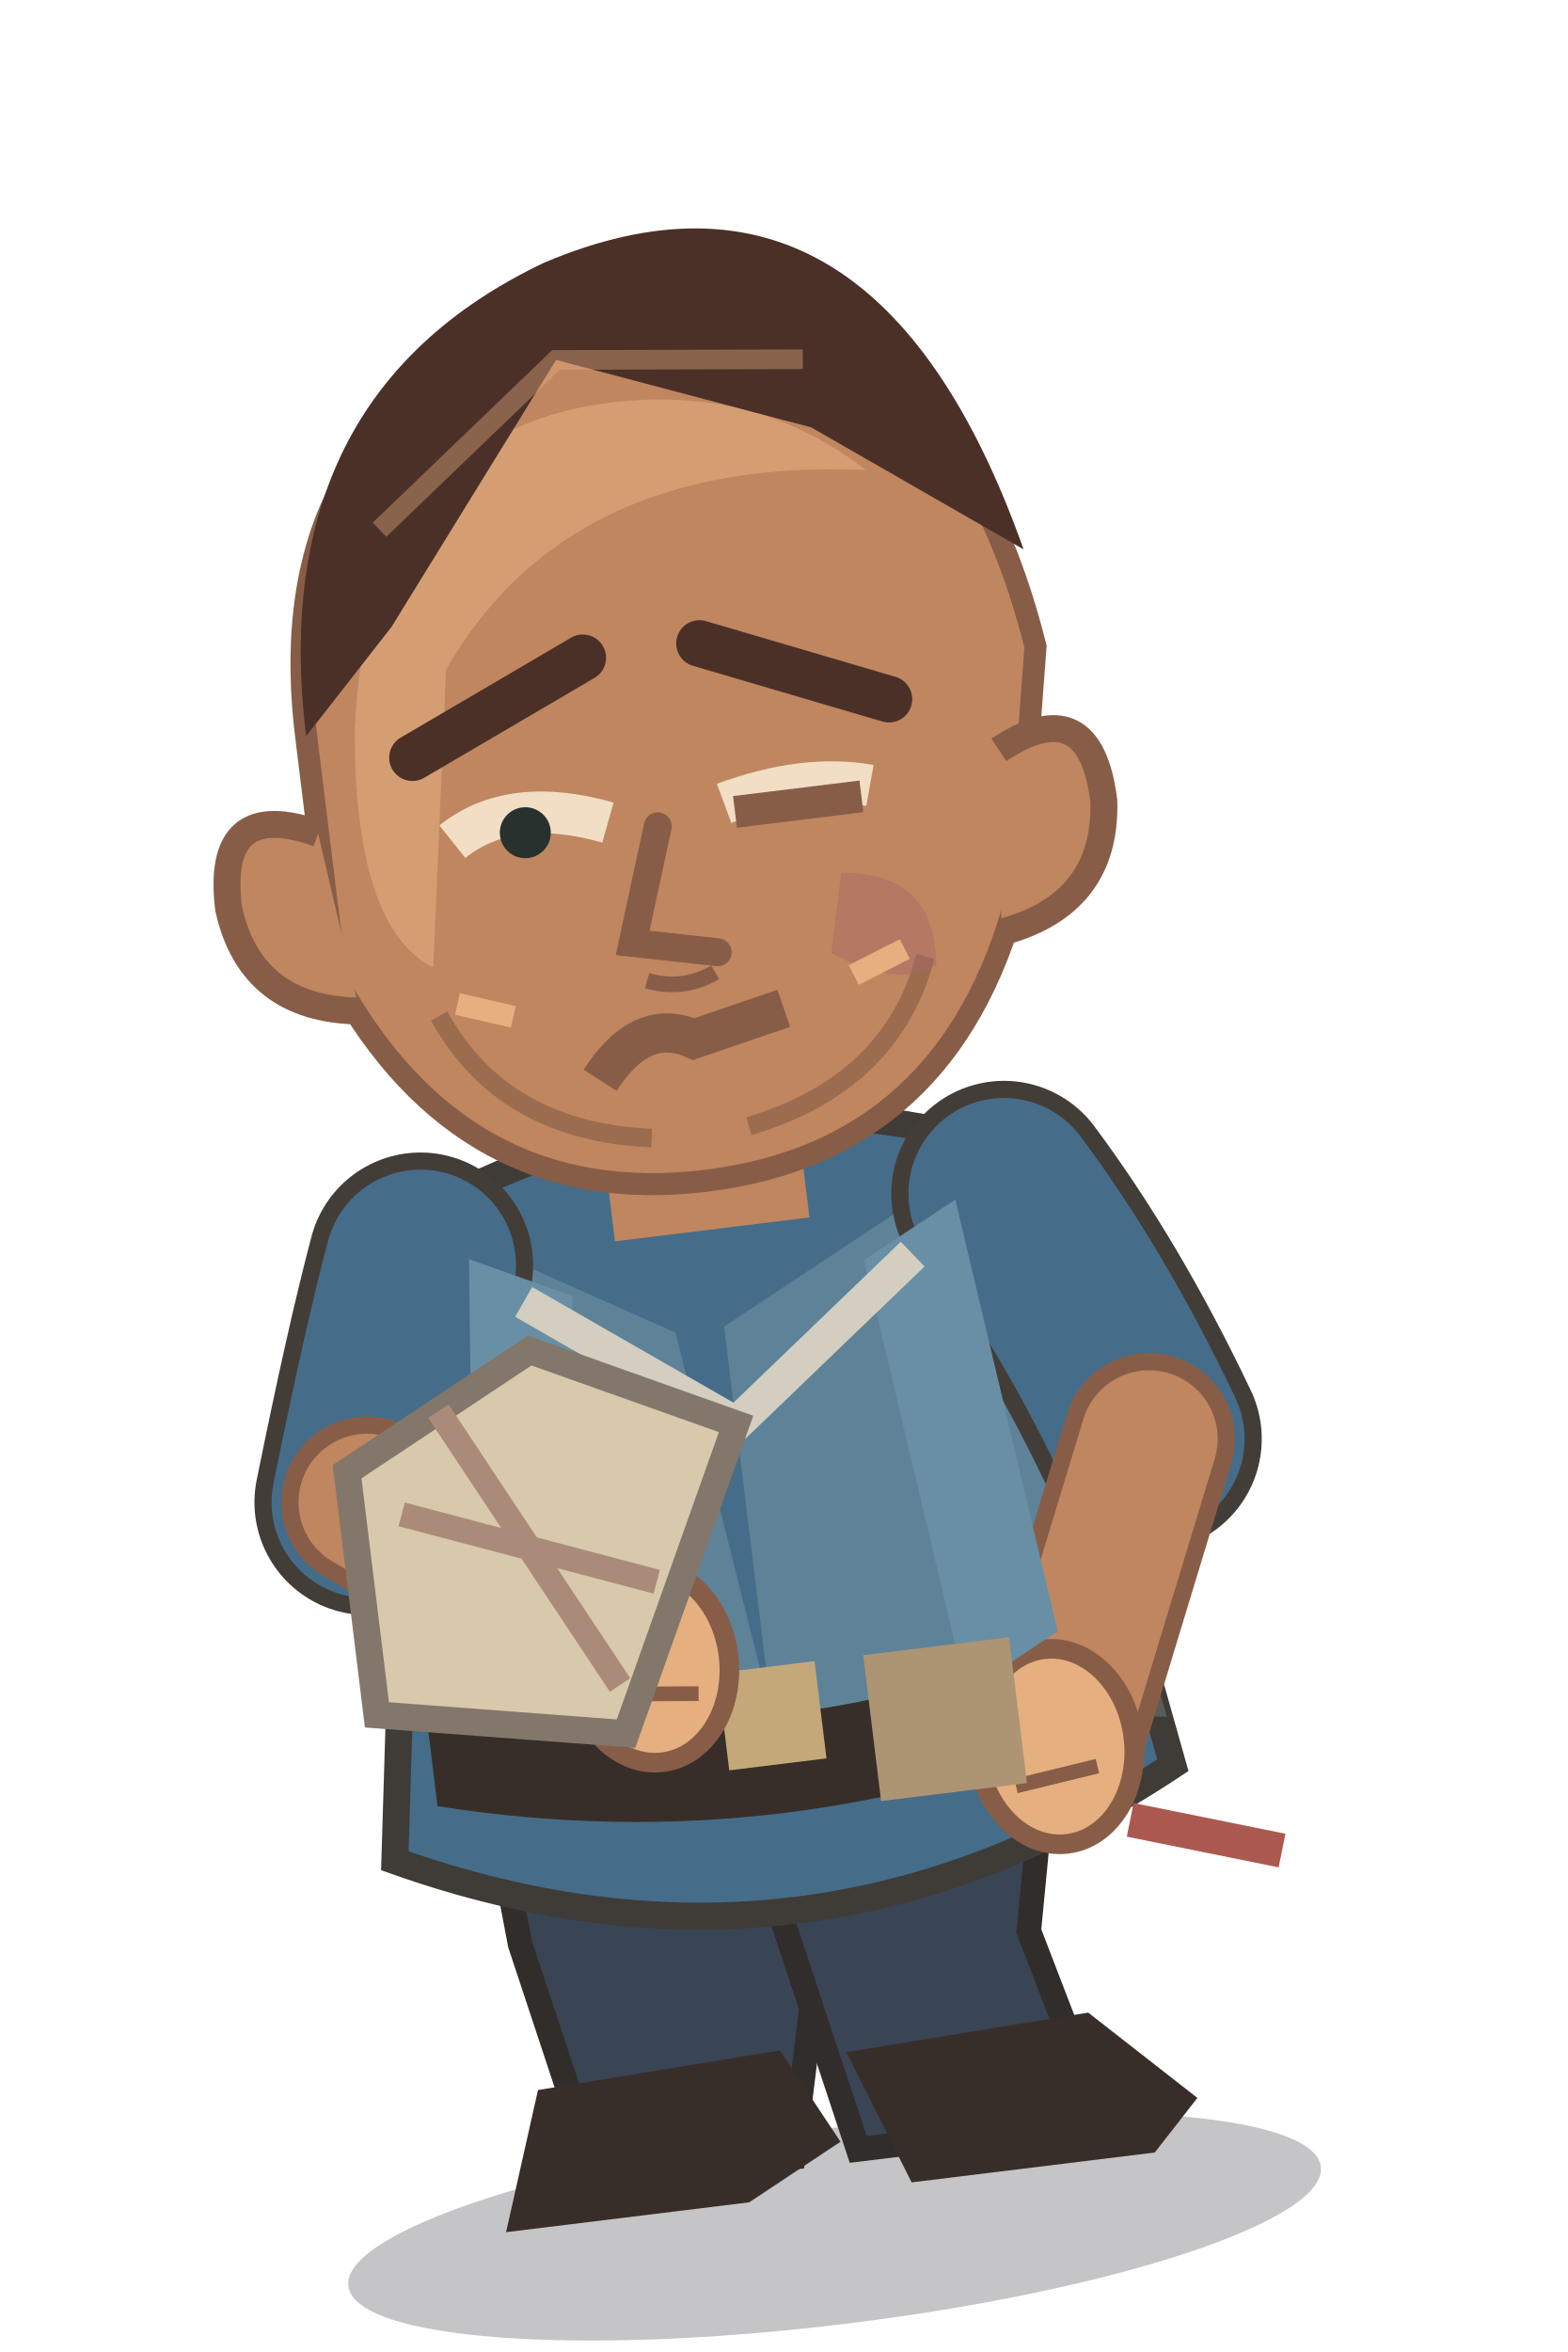
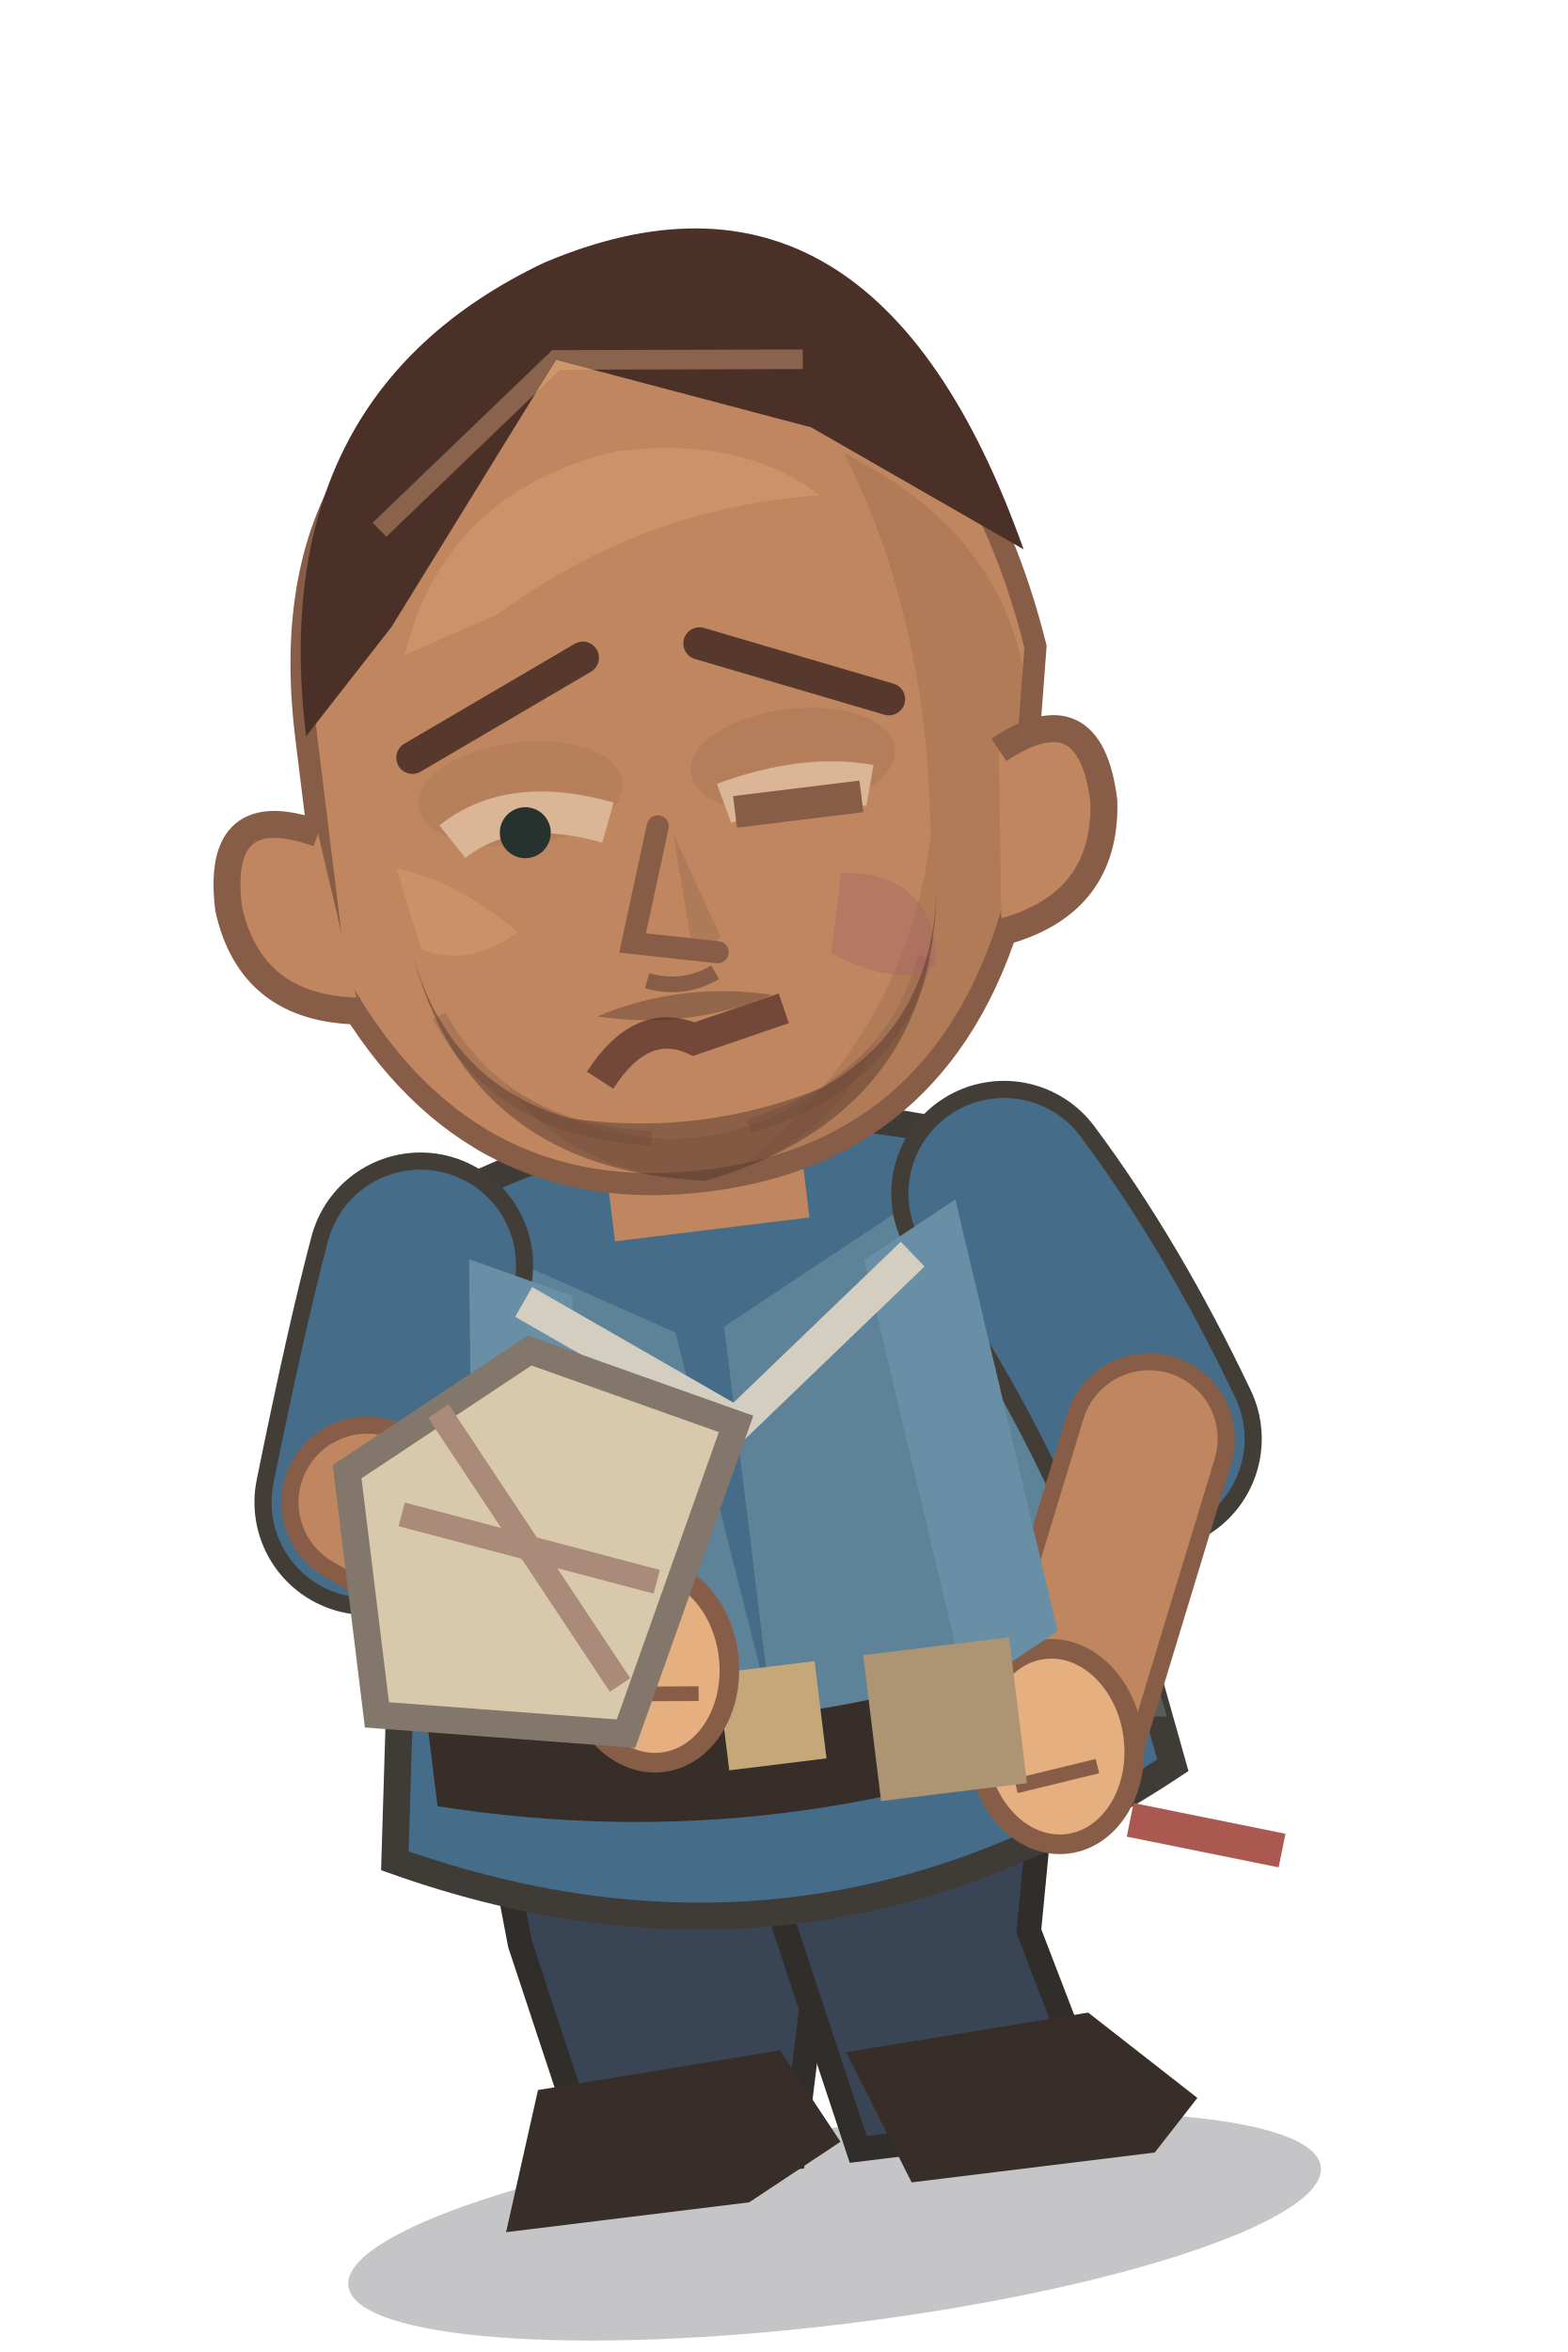
<svg xmlns="http://www.w3.org/2000/svg" width="32" height="48" viewBox="0 0 32 48">
  <g transform="translate( 0  0) rotate( -7  16  37)">
    <ellipse cx=" 16" cy=" 45.5" rx=" 10" ry=" 2" fill="#16151a" opacity=".25" />
    <path d="m 10  34  5  0  1.33  6 -1  4 -4  0 -1 -5Z" fill="#394454" stroke="#302d2b" stroke-width=".5" />
    <path d="m 17  34  5  0  -1.33  6  1  4h -5l -1 -5Z" fill="#394454" stroke="#302d2b" stroke-width=".5" />
    <path d="m 10.33  42  5 -0.2  1  2 -2  1 -5  0Z" fill="#382e29" />
    <path d="m 16.67  42  5 -0.2  2  2 -1  1 -5  0Z" fill="#382e29" />
    <path d="m 10  24q 6 -2.5  12  0l 2  13q -8  4 -16  0Z" fill="#456d89" stroke="#3f3b37" stroke-width=".55" />
    <path d="m 10  24  5  3  1  8 -7  1Zm 6  3  6 -3  2  12 -8 -1Z" fill="#a9c4c4" opacity=".25" />
    <path d="M 9  34q 7  2  14  0v 2q -7  2 -14  0Z" fill="#382e29" />
    <path d="M 15  34h 2v 2h -2Z" fill="#c4a879" />
    <g>
      <path d="M 10  25Q 9.33  26.67  8.33  29.67" fill="none" stroke="#433d38" stroke-width="4.6" stroke-linecap="round" />
      <path d="M 10  25Q 9.33  26.67  8.33  29.67" fill="none" stroke="#456d89" stroke-width="3.9" stroke-linecap="round" />
      <path d="M 8.33  29.67Q 11  31.67  13.67  33.67" fill="none" stroke="#885d47" stroke-width="3.5" stroke-linecap="round" />
      <path d="M 8.33  29.67Q 11  31.67  13.67  33.67" fill="none" stroke="#bf865f" stroke-width="2.8" stroke-linecap="round" />
      <ellipse cx=" 13.67" cy=" 33.67" rx=" 1.6" ry=" 2" fill="#e5af80" stroke="#885d47" stroke-width=".4" />
      <path d="m 12.87  34.17  1.7 0.2" stroke="#885d47" stroke-width=".3" />
    </g>
    <g transform="translate( 32  0) scale( -1  1)">
      <path d="M 10  25Q 8.67  27.33  7.67  30.33" fill="none" stroke="#433d38" stroke-width="4.6" stroke-linecap="round" />
      <path d="M 10  25Q 8.67  27.33  7.67  30.33" fill="none" stroke="#456d89" stroke-width="3.9" stroke-linecap="round" />
      <path d="M 7.67  30.33Q 9  33.33  10.33  36.33" fill="none" stroke="#885d47" stroke-width="3.5" stroke-linecap="round" />
      <path d="M 7.67  30.33Q 9  33.33  10.33  36.33" fill="none" stroke="#bf865f" stroke-width="2.8" stroke-linecap="round" />
      <ellipse cx=" 10.33" cy=" 36.33" rx=" 1.6" ry=" 2" fill="#e5af80" stroke="#885d47" stroke-width=".4" />
      <path d="m 9.53  36.83  1.7 0.2" stroke="#885d47" stroke-width=".3" />
    </g>
    <path d="M 14  22h 4v 3h -4Z" fill="#bf865f" />
    <path d="M9 14Q9 7 16 6Q23 6 24 14L23 19Q21 24 16 24Q11 24 9 19Z" fill="#bf865f" stroke="#885d47" stroke-width=".45" />
-     <path d="M10 14Q11 8 16 8Q19 8 21 10Q15 9 12 13L11 19Q9.5 18 10 14Z" fill="#e5af80" opacity=".58" />
+     <path d="M20.6 9.6Q23.6 11.6 23.7 14.6L22.9 19Q21.4 23.3 16.6 23.9Q20.4 21.6 21.4 17.6Q21.9 13.2 20.6 9.6Z" fill="#885d47" opacity=".26" />
+     <path d="M12.2 21.6Q16 24.6 19.8 21.6Q18.6 23.6 16 24Q13.4 23.6 12.2 21.6Z" fill="#885d47" opacity=".3" />
+     <ellipse cx="13.2" cy="15.7" rx="2.1" ry="1.05" fill="#885d47" opacity=".16" />
+     <ellipse cx="18.8" cy="15.7" rx="2.1" ry="1.05" fill="#885d47" opacity=".2" />
+     <path d="M11.2 12.6Q12.4 9.4 16 9Q18.6 9 20 10.4Q16.4 10.2 13.2 12Z" fill="#e5af80" opacity=".32" />
+     <path d="M10.5 16.9Q11.7 17.3 12.8 18.5Q11.7 19.1 10.8 18.6Z" fill="#e5af80" opacity=".28" />
    <path d="M9 16Q7 15 7 17.3Q7.2 19.4 9.4 19.7M23 16Q25 15 25 17.3Q24.8 19.4 22.6 19.7" fill="#bf865f" stroke="#885d47" stroke-width=".55" />
-     <path d="M11 20Q12 22.5 15 23M21 20Q20 22.5 17 23" fill="none" stroke="#885d47" stroke-width=".38" opacity=".65" />
-     <path d="M11.1 14.7 14.8 13.1M17.2 13.1 20.9 14.7" fill="none" stroke="#4b3028" stroke-width=".95" stroke-linecap="round" />
-     <path d="M11.7 16.5Q13 15.7 14.9 16.5M17.3 16.4Q19 16 20.3 16.4" fill="none" stroke="#f1dec4" stroke-width=".85" />
+     <path d="M11 20Q12 22.5 15 23M21 20Q20 22.5 17 23" fill="none" stroke="#885d47" stroke-width=".3" opacity=".35" />
+     <path d="M11.1 14.7 14.8 13.1M17.2 13.1 20.9 14.7" fill="none" stroke="#4b3028" stroke-width="0.66" opacity=".9" stroke-linecap="round" />
+     <path d="M11.7 16.5Q13 15.7 14.9 16.5M17.3 16.4Q19 16 20.3 16.4" fill="none" stroke="#dab696" stroke-width=".85" />
    <circle cx="13.2" cy="16.5" r=".52" fill="#27312e" />
    <path d="M17.5 16.6 20.1 16.6" stroke="#885d47" stroke-width=".65" />
-     <path d="M15.9 16.7 15.1 19 16.8 19.4" fill="none" stroke="#885d47" stroke-width=".57" stroke-linecap="round" />
+     <path d="M15.9 16.7 15.1 19 16.8 19.4" fill="none" stroke="#885d47" stroke-width=".45" stroke-linecap="round" />
+     <path d="M16.2 16.9 16.9 19.1 16.3 19.4Z" fill="#885d47" opacity=".3" />
    <path d="M15.3 19.8Q16 20.1 16.7 19.8" fill="none" stroke="#885d47" stroke-width=".32" />
-     <path d="M14.1 21.7Q15.1 20.5 16.1 21.1L18 20.7" fill="none" stroke="#885d47" stroke-width=".8" />
+     <path d="M14.1 21.7Q15.1 20.5 16.1 21.1L18 20.7" fill="none" stroke="#734839" stroke-width="0.64" />
    <path d="M19.5 18.1Q21.4 18.3 21.2 20.2Q20.4 20.6 19.1 19.7Z" fill="#a76568" opacity=".42" />
-     <path d="M11.4 19.8 12.5 20.2M19.5 20.2 20.6 19.8" stroke="#e5af80" stroke-width=".45" />
+     <path d="M10.6 18.6Q11.2 23.2 16 24Q20.8 23.2 21.4 18.6Q21 21.4 18.6 22.4Q16 23.1 13.4 22.4Q11 21.4 10.6 18.6Z" fill="#4b3028" opacity=".45" />
+     <path d="M14.2 20.4Q16 19.9 17.8 20.4Q16 20.9 14.2 20.4Z" fill="#4b3028" opacity=".38" />
    <path d="M 9  14q 0 -7  6 -9  7 -2  9  7l -4 -3 -5 -2 -4  5Z" fill="#4b3028" />
    <path d="m 11  10  4 -3  5  0.6" fill="none" stroke="#e5af80" stroke-width=".4" opacity=".4" />
    <path d="m 11  25  2  1 -1  9 -2 -1m 11 -9 -2  1  1  9  2 -1" fill="#688fa5" />
    <path d="m 12  26  4  3  4 -3" fill="none" stroke="#d3cec0" stroke-width=".7" />
    <path d="M 18  34h 3v 3h -3Z" fill="#ad9472" />
    <path d="M8 29 12 27 16 29 13 35 8 34Z" fill="#d8c9ac" stroke="#82776a" stroke-width=".55" />
    <path d="M9 30 14 32M10 28 13 34" stroke="#aa8b79" stroke-width=".5" />
    <path d="M23 38 26 39" stroke="#ab5950" stroke-width=".7" />
  </g>
</svg>
